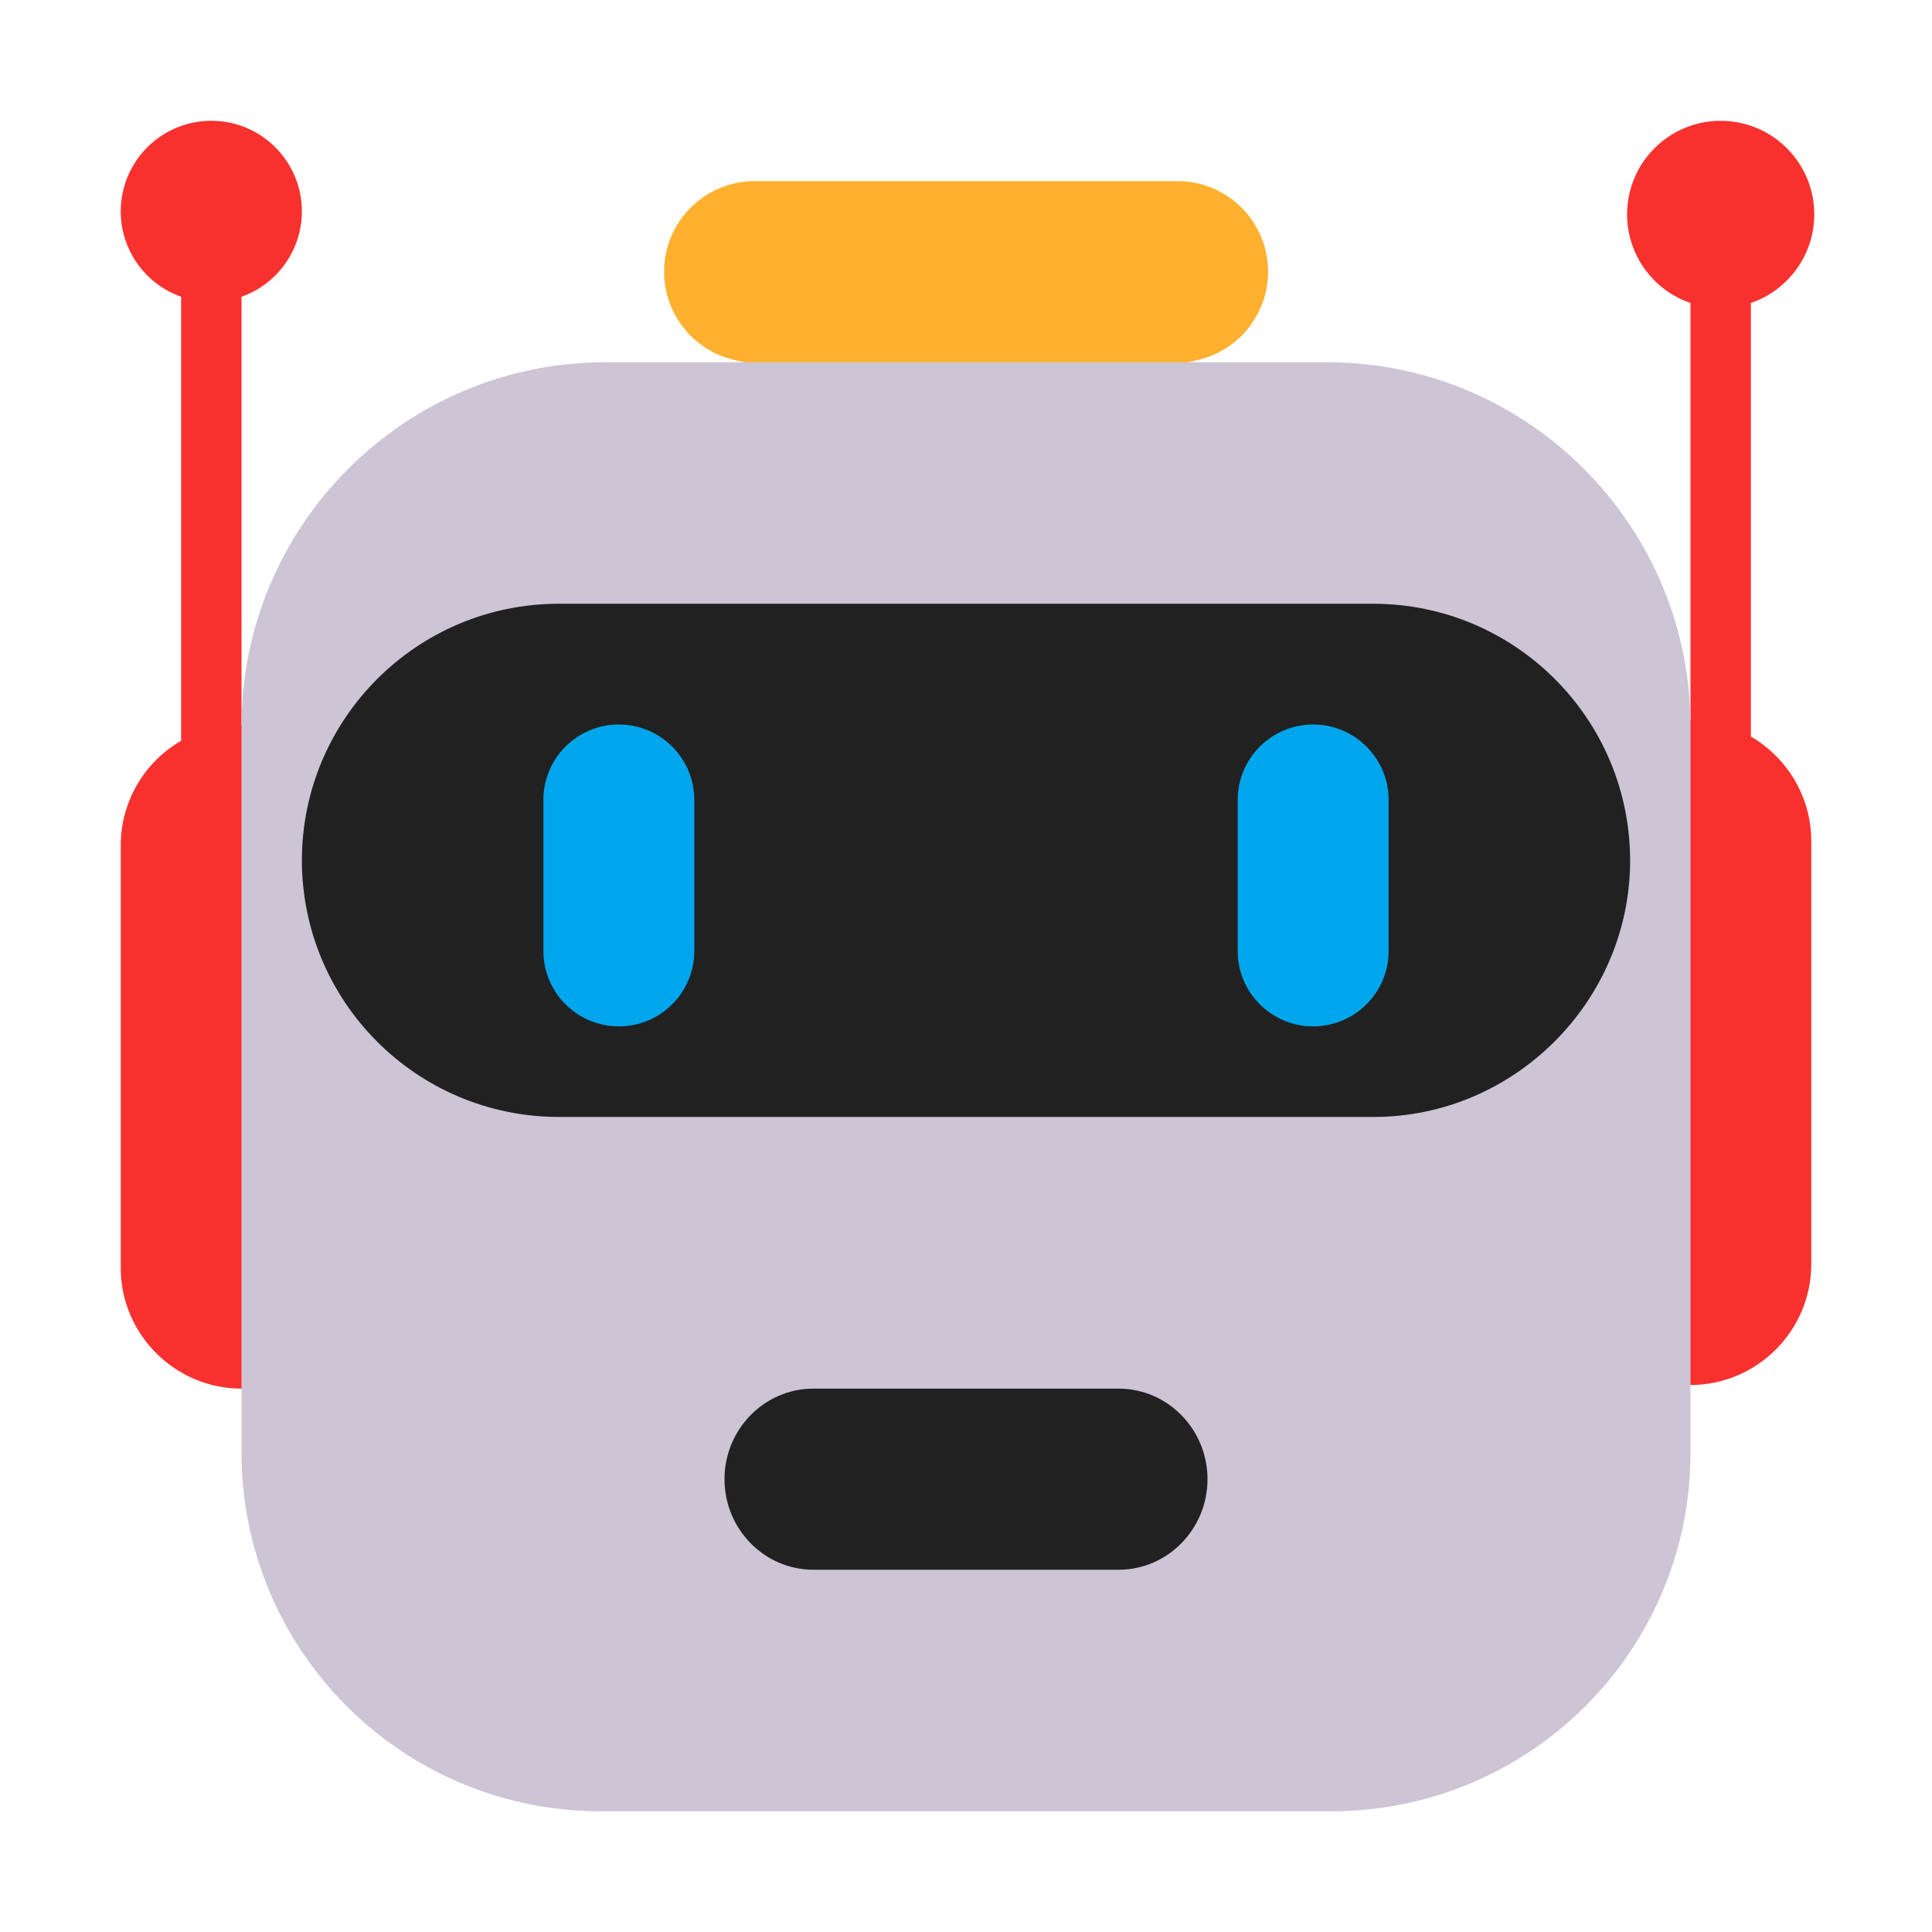
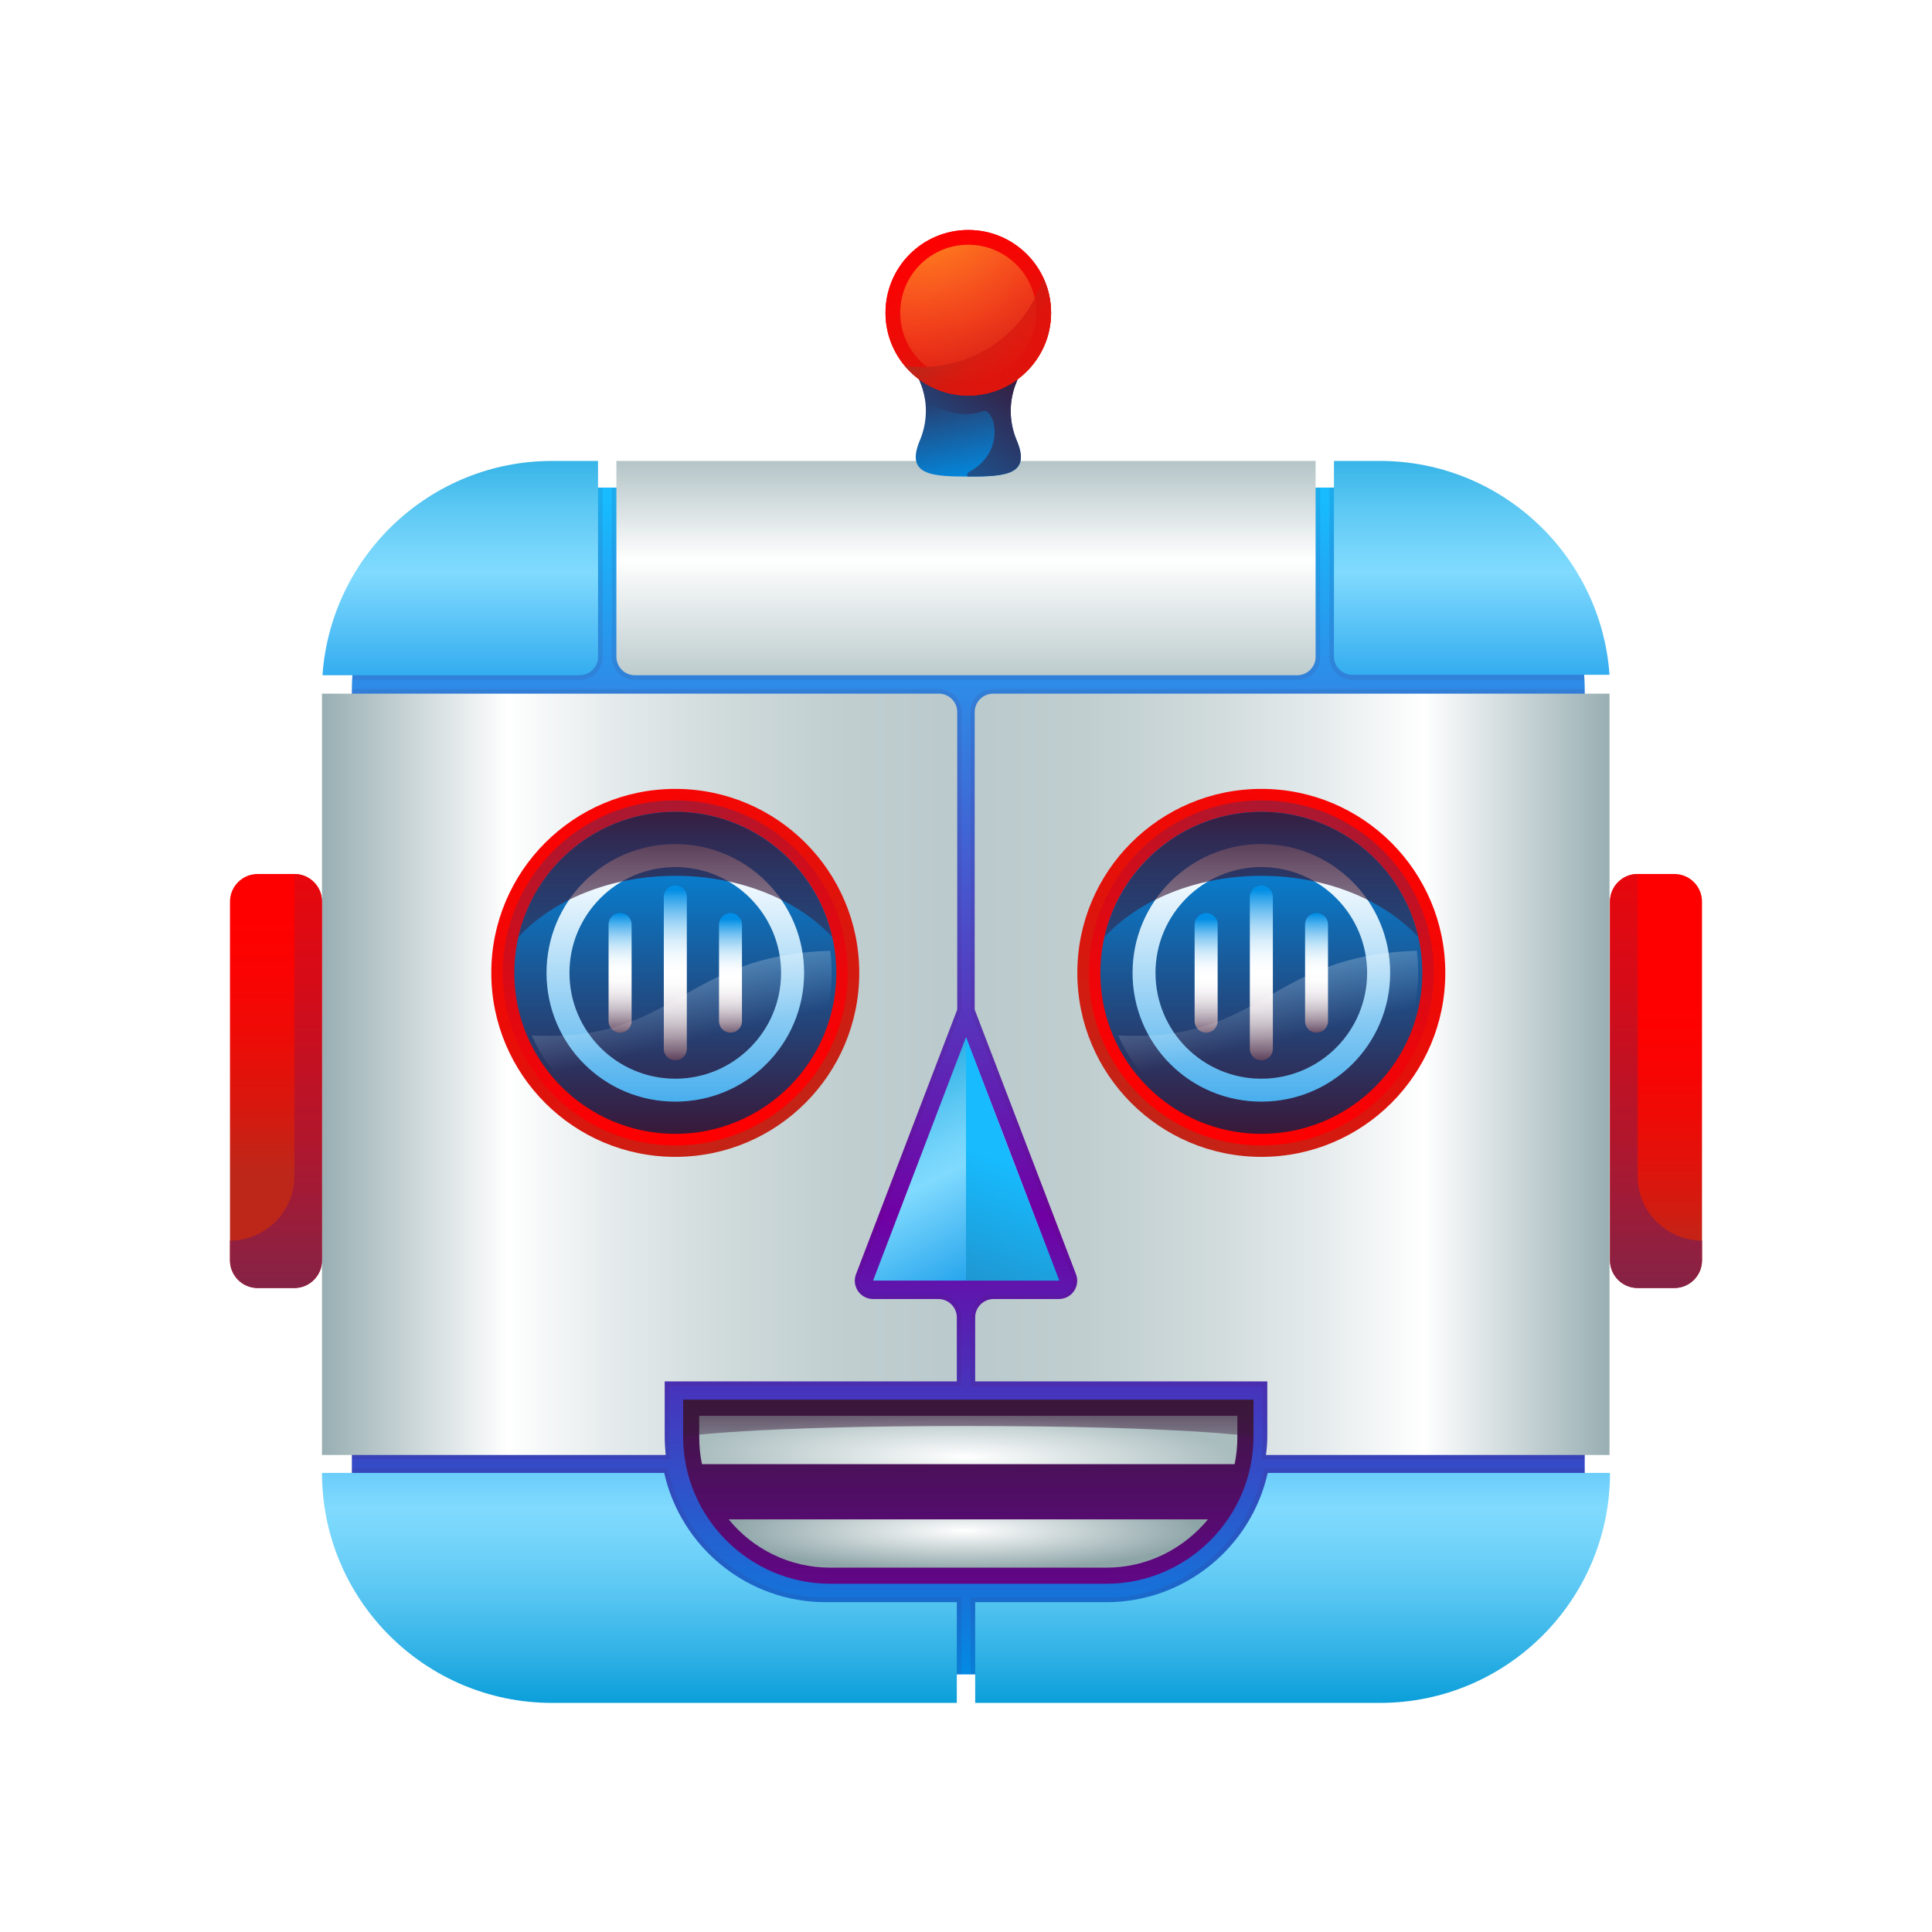
- <svg xmlns="http://www.w3.org/2000/svg" width="32" height="32" viewBox="0 0 32 32">
-   <g fill="none">
-     <path fill="#F8312F" d="M5 3.5a1.5 1.5 0 0 1-1 1.415V12l2.16 5.487L4 23c-1.1 0-2-.9-2-1.998v-7.004a2 2 0 0 1 1-1.728V4.915A1.5 1.5 0 1 1 5 3.5Zm25.05.05c0 .681-.44 1.26-1.05 1.468V12.2c.597.347 1 .994 1 1.73v7.01c0 1.1-.9 2-2 2l-2.94-5.68L28 11.93V5.018a1.55 1.55 0 1 1 2.05-1.468Z" />
-     <path fill="#FFB02E" d="M11 4.5A1.5 1.5 0 0 1 12.5 3h7a1.5 1.5 0 0 1 .43 2.938c-.277.082-.57.104-.847.186l-3.053.904l-3.12-.908c-.272-.08-.56-.1-.832-.18A1.5 1.5 0 0 1 11 4.5Z" />
-     <path fill="#CDC4D6" d="M22.05 30H9.95C6.66 30 4 27.34 4 24.05V12.03C4 8.7 6.7 6 10.03 6h11.95C25.3 6 28 8.7 28 12.03v12.03c0 3.28-2.66 5.94-5.95 5.94Z" />
-     <path fill="#212121" d="M9.247 18.5h13.506c2.33 0 4.247-1.919 4.247-4.25A4.257 4.257 0 0 0 22.753 10H9.247A4.257 4.257 0 0 0 5 14.25a4.257 4.257 0 0 0 4.247 4.25Zm4.225 7.5h5.056C19.34 26 20 25.326 20 24.5s-.66-1.5-1.472-1.5h-5.056C12.66 23 12 23.674 12 24.5s.66 1.5 1.472 1.5Z" />
-     <path fill="#00A6ED" d="M10.25 12C9.56 12 9 12.56 9 13.25v2.5a1.25 1.25 0 1 0 2.5 0v-2.5c0-.69-.56-1.25-1.25-1.25Zm11.5 0c-.69 0-1.25.56-1.25 1.25v2.5a1.25 1.25 0 1 0 2.5 0v-2.5c0-.69-.56-1.25-1.25-1.25Z" />
+ <svg xmlns="http://www.w3.org/2000/svg" width="800px" height="800px" viewBox="0 0 24 24" fill="none">
+   <path d="M6.886 6.057C5.497 6.057 4.371 7.183 4.371 8.571V18.286C4.371 19.674 5.497 20.8 6.886 20.8H17.172C18.56 20.8 19.686 19.674 19.686 18.286V8.571C19.686 7.183 18.56 6.057 17.172 6.057H6.886Z" fill="url(#paint0_linear)" />
+   <g opacity="0.3">
+     <path opacity="0.3" d="M17.171 6.057H16.514V8.16C16.514 8.32 16.64 8.446 16.8 8.446H19.68C19.617 7.114 18.514 6.057 17.171 6.057Z" fill="#4F0940" />
+     <path opacity="0.3" d="M7.6 6.057V8.16C7.6 8.32 7.726 8.446 7.886 8.446H16.114C16.274 8.446 16.4 8.32 16.4 8.16V6.057H7.6Z" fill="#4F0940" />
+     <path opacity="0.3" d="M6.886 6.057C5.543 6.057 4.44 7.114 4.377 8.446H7.2C7.36 8.446 7.486 8.32 7.486 8.16V6.057H6.886Z" fill="#4F0940" />
+     <path opacity="0.3" d="M12.057 8.846V12.554L13.314 15.851C13.337 15.903 13.326 15.96 13.297 16.012C13.269 16.063 13.211 16.086 13.154 16.086H12.343C12.183 16.086 12.057 16.212 12.057 16.372V17.223H15.686V17.852C15.686 17.92 15.68 17.994 15.674 18.069L15.669 18.131H19.686V8.571C19.686 8.566 19.686 8.56 19.686 8.56H12.343C12.183 8.56 12.057 8.686 12.057 8.846Z" fill="#4F0940" />
+     <path opacity="0.3" d="M19.686 18.24H15.703L15.691 18.285C15.486 19.188 14.669 19.846 13.743 19.846H12.057V20.8H17.172C18.56 20.8 19.686 19.674 19.686 18.285V18.24Z" fill="#4F0940" />
+     <path opacity="0.3" d="M11.657 8.56H4.371C4.371 8.566 4.371 8.571 4.371 8.571V18.126H8.331L8.326 18.063C8.32 17.989 8.314 17.914 8.314 17.846V17.217H11.943V16.366C11.943 16.206 11.817 16.08 11.657 16.08H10.846C10.789 16.08 10.737 16.052 10.703 16.006C10.669 15.96 10.663 15.903 10.686 15.846L11.943 12.549V8.84C11.943 8.686 11.817 8.56 11.657 8.56Z" fill="#4F0940" />
+     <path opacity="0.3" d="M8.309 18.285L8.297 18.24H4.371V18.285C4.371 19.674 5.497 20.8 6.886 20.8H11.943V19.846H10.257C9.331 19.846 8.509 19.194 8.309 18.285Z" fill="#4F0940" />
  </g>
+   <path d="M21.143 11.2V15.657C21.143 15.845 20.989 16 20.8 16H20.343C20.154 16 20 15.845 20 15.657V11.2C20 11.011 20.154 10.857 20.343 10.857H20.8C20.989 10.857 21.143 11.011 21.143 11.2Z" fill="url(#paint1_linear)" />
+   <path d="M4 11.2V15.657C4 15.845 3.846 16 3.657 16H3.2C3.011 16 2.857 15.845 2.857 15.657V11.2C2.857 11.011 3.011 10.857 3.2 10.857H3.657C3.846 10.857 4 11.011 4 11.2Z" fill="url(#paint2_linear)" />
+   <path d="M20 11.2V15.657C20 15.845 20.154 16 20.343 16H20.8C20.989 16 21.143 15.845 21.143 15.657V15.411C20.703 15.411 20.343 15.051 20.343 14.611V10.857C20.154 10.857 20 11.011 20 11.2Z" fill="url(#paint3_linear)" />
+   <path d="M15.748 18.297C15.543 19.217 14.72 19.903 13.743 19.903H12.114V21.154H17.143C18.72 21.154 20 19.874 20 18.297H15.748Z" fill="url(#paint4_linear)" />
+   <path d="M17.143 5.726H16.571V8.154C16.571 8.28 16.674 8.383 16.8 8.383H19.994C19.891 6.903 18.651 5.726 17.143 5.726Z" fill="url(#paint5_linear)" />
+   <path d="M4.006 8.388H7.2C7.326 8.388 7.429 8.286 7.429 8.16V5.726H6.857C5.349 5.726 4.109 6.903 4.006 8.388Z" fill="url(#paint6_linear)" />
+   <path d="M7.886 8.388H16.114C16.24 8.388 16.343 8.286 16.343 8.16V5.726H7.657V8.154C7.657 8.286 7.76 8.388 7.886 8.388Z" fill="url(#paint7_linear)" />
+   <path d="M8.257 17.845V17.16H11.886V16.365C11.886 16.24 11.783 16.137 11.657 16.137H10.846C10.686 16.137 10.577 15.977 10.634 15.828L11.891 12.542V8.845C11.891 8.72 11.789 8.617 11.663 8.617H4V18.074H8.269C8.263 18 8.257 17.925 8.257 17.845Z" fill="url(#paint8_linear)" />
+   <path d="M15.743 17.845V17.16H12.114V16.365C12.114 16.24 12.217 16.137 12.343 16.137H13.154C13.314 16.137 13.423 15.977 13.366 15.828L12.108 12.542V8.845C12.108 8.72 12.211 8.617 12.337 8.617H19.994V18.074H15.726C15.737 18 15.743 17.925 15.743 17.845Z" fill="url(#paint9_linear)" />
+   <path d="M8.251 18.297C8.457 19.217 9.28 19.903 10.257 19.903H11.886V21.154H6.857C5.28 21.154 4 19.874 4 18.297H8.251Z" fill="url(#paint10_linear)" />
+   <path d="M8.389 14.371C9.651 14.371 10.674 13.348 10.674 12.085C10.674 10.823 9.651 9.8 8.389 9.8C7.126 9.8 6.103 10.823 6.103 12.085C6.103 13.348 7.126 14.371 8.389 14.371Z" fill="url(#paint11_linear)" />
+   <path d="M8.389 14.229C9.572 14.229 10.531 13.269 10.531 12.086C10.531 10.902 9.572 9.943 8.389 9.943C7.205 9.943 6.246 10.902 6.246 12.086C6.246 13.269 7.205 14.229 8.389 14.229Z" fill="url(#paint12_linear)" />
+   <path d="M8.389 14.085C9.493 14.085 10.389 13.19 10.389 12.085C10.389 10.981 9.493 10.085 8.389 10.085C7.284 10.085 6.389 10.981 6.389 12.085C6.389 13.19 7.284 14.085 8.389 14.085Z" fill="url(#paint13_linear)" />
+   <path d="M8.389 10.485C7.503 10.485 6.789 11.2 6.789 12.085C6.789 12.971 7.503 13.685 8.389 13.685C9.274 13.685 9.989 12.971 9.989 12.085C9.989 11.2 9.269 10.485 8.389 10.485ZM8.389 13.4C7.663 13.4 7.074 12.811 7.074 12.085C7.074 11.36 7.663 10.771 8.389 10.771C9.114 10.771 9.703 11.36 9.703 12.085C9.703 12.811 9.114 13.4 8.389 13.4Z" fill="url(#paint14_linear)" />
+   <path d="M8.246 11.143V13.029C8.246 13.109 8.309 13.171 8.389 13.171C8.469 13.171 8.532 13.109 8.532 13.029V11.143C8.532 11.063 8.469 11 8.389 11C8.309 11 8.246 11.063 8.246 11.143Z" fill="url(#paint15_linear)" />
+   <path d="M7.56 11.485V12.685C7.56 12.765 7.623 12.828 7.703 12.828C7.783 12.828 7.846 12.765 7.846 12.685V11.485C7.846 11.405 7.783 11.342 7.703 11.342C7.623 11.342 7.56 11.405 7.56 11.485Z" fill="url(#paint16_linear)" />
+   <path d="M9.217 11.485V12.685C9.217 12.765 9.154 12.828 9.074 12.828C8.994 12.828 8.932 12.765 8.932 12.685V11.485C8.932 11.405 8.994 11.342 9.074 11.342C9.149 11.342 9.217 11.405 9.217 11.485Z" fill="url(#paint17_linear)" />
+   <path d="M8.389 10.88C9.2 10.88 9.914 11.183 10.337 11.64C10.132 10.748 9.337 10.085 8.389 10.085C7.44 10.085 6.64 10.748 6.44 11.64C6.863 11.183 7.577 10.88 8.389 10.88Z" fill="url(#paint18_linear)" />
+   <path d="M15.669 14.371C16.931 14.371 17.954 13.348 17.954 12.085C17.954 10.823 16.931 9.8 15.669 9.8C14.406 9.8 13.383 10.823 13.383 12.085C13.383 13.348 14.406 14.371 15.669 14.371Z" fill="url(#paint19_linear)" />
+   <path d="M15.669 14.229C16.852 14.229 17.811 13.269 17.811 12.086C17.811 10.902 16.852 9.943 15.669 9.943C14.485 9.943 13.526 10.902 13.526 12.086C13.526 13.269 14.485 14.229 15.669 14.229Z" fill="url(#paint20_linear)" />
+   <path d="M15.669 14.085C16.773 14.085 17.669 13.19 17.669 12.085C17.669 10.981 16.773 10.085 15.669 10.085C14.564 10.085 13.669 10.981 13.669 12.085C13.669 13.19 14.564 14.085 15.669 14.085Z" fill="url(#paint21_linear)" />
+   <path d="M14.069 12.085C14.069 12.971 14.783 13.685 15.669 13.685C16.554 13.685 17.269 12.971 17.269 12.085C17.269 11.2 16.554 10.485 15.669 10.485C14.789 10.485 14.069 11.2 14.069 12.085ZM14.354 12.085C14.354 11.36 14.943 10.771 15.669 10.771C16.394 10.771 16.983 11.36 16.983 12.085C16.983 12.811 16.394 13.4 15.669 13.4C14.943 13.4 14.354 12.811 14.354 12.085Z" fill="url(#paint22_linear)" />
+   <path d="M15.812 11.143V13.029C15.812 13.109 15.749 13.171 15.669 13.171C15.589 13.171 15.526 13.109 15.526 13.029V11.143C15.526 11.063 15.589 11 15.669 11C15.749 11 15.812 11.063 15.812 11.143Z" fill="url(#paint23_linear)" />
+   <path d="M16.497 11.485V12.685C16.497 12.765 16.434 12.828 16.354 12.828C16.274 12.828 16.212 12.765 16.212 12.685V11.485C16.212 11.405 16.274 11.342 16.354 11.342C16.434 11.342 16.497 11.405 16.497 11.485Z" fill="url(#paint24_linear)" />
+   <path d="M14.84 11.485V12.685C14.84 12.765 14.903 12.828 14.983 12.828C15.063 12.828 15.126 12.765 15.126 12.685V11.485C15.126 11.405 15.063 11.342 14.983 11.342C14.909 11.342 14.84 11.405 14.84 11.485Z" fill="url(#paint25_linear)" />
+   <path d="M15.669 10.88C14.857 10.88 14.143 11.183 13.72 11.64C13.926 10.748 14.72 10.085 15.669 10.085C16.617 10.085 17.417 10.748 17.617 11.64C17.194 11.183 16.48 10.88 15.669 10.88Z" fill="url(#paint26_linear)" />
+   <path d="M6.606 12.863C6.903 13.548 7.589 14.028 8.389 14.028C9.463 14.028 10.332 13.16 10.332 12.085C10.332 11.994 10.326 11.902 10.314 11.811C8.463 11.868 8.406 12.954 6.606 12.863Z" fill="url(#paint27_linear)" />
+   <path d="M13.892 12.863C14.189 13.548 14.874 14.028 15.675 14.028C16.749 14.028 17.617 13.16 17.617 12.085C17.617 11.994 17.612 11.902 17.6 11.811C15.749 11.868 15.692 12.954 13.892 12.863Z" fill="url(#paint28_linear)" />
+   <path d="M12 12.885L10.846 15.908H13.16L12 12.885Z" fill="url(#paint29_linear)" />
+   <path d="M12 15.908V12.885L13.154 15.908H12Z" fill="url(#paint30_linear)" />
+   <path d="M8.486 17.388V17.845C8.486 18.851 9.309 19.674 10.314 19.674H13.743C14.749 19.674 15.571 18.851 15.571 17.845V17.388H8.486Z" fill="url(#paint31_linear)" />
+   <path d="M15.337 18.188C15.36 18.08 15.371 17.965 15.371 17.846V17.588H8.686V17.846C8.686 17.965 8.697 18.08 8.72 18.188H15.337Z" fill="url(#paint32_radial)" />
+   <path d="M8.486 17.845C8.486 17.845 9.314 17.714 12 17.714C14.686 17.714 15.571 17.845 15.571 17.845V17.388H8.486V17.845Z" fill="url(#paint33_linear)" />
+   <path d="M15.006 18.874H9.052C9.349 19.24 9.806 19.474 10.314 19.474H13.743C14.252 19.474 14.703 19.24 15.006 18.874Z" fill="url(#paint34_radial)" />
+   <path d="M12.028 5.92C11.56 5.92 11.246 5.897 11.428 5.468C11.526 5.234 11.526 4.971 11.428 4.743C11.246 4.314 11.56 3.84 12.028 3.84C12.497 3.84 12.811 4.314 12.629 4.743C12.531 4.977 12.531 5.24 12.629 5.468C12.811 5.897 12.497 5.92 12.028 5.92Z" fill="url(#paint35_linear)" />
+   <path d="M11.377 4.429C11.371 4.532 11.383 4.634 11.429 4.737C11.457 4.806 11.48 4.88 11.492 4.954C11.76 5.189 12.08 5.16 12.206 5.109C12.354 5.052 12.509 5.606 12.046 5.857C12.006 5.88 12.006 5.92 12.029 5.92C12.497 5.92 12.812 5.897 12.629 5.469C12.531 5.234 12.531 4.972 12.629 4.743C12.691 4.6 12.691 4.452 12.657 4.32L11.943 4.103L11.377 4.429Z" fill="url(#paint36_linear)" />
+   <path d="M12.029 4.914C12.597 4.914 13.057 4.454 13.057 3.886C13.057 3.317 12.597 2.857 12.029 2.857C11.46 2.857 11 3.317 11 3.886C11 4.454 11.46 4.914 12.029 4.914Z" fill="#FF0000" />
+   <path d="M12.029 4.914C12.597 4.914 13.057 4.454 13.057 3.886C13.057 3.317 12.597 2.857 12.029 2.857C11.46 2.857 11 3.317 11 3.886C11 4.454 11.46 4.914 12.029 4.914Z" fill="url(#paint37_linear)" />
+   <path opacity="0.75" d="M12.028 4.731C12.495 4.731 12.874 4.352 12.874 3.885C12.874 3.418 12.495 3.04 12.028 3.04C11.561 3.04 11.183 3.418 11.183 3.885C11.183 4.352 11.561 4.731 12.028 4.731Z" fill="url(#paint38_radial)" />
+   <path d="M4 11.2V15.657C4 15.845 3.846 16 3.657 16H3.2C3.011 16 2.857 15.845 2.857 15.657V15.411C3.297 15.411 3.657 15.051 3.657 14.611V10.857C3.846 10.857 4 11.011 4 11.2Z" fill="url(#paint39_linear)" />
+   <path d="M12.96 3.451C12.76 4.091 12.16 4.56 11.451 4.56C11.377 4.56 11.309 4.554 11.24 4.543C11.429 4.771 11.714 4.914 12.029 4.914C12.594 4.914 13.057 4.451 13.057 3.885C13.057 3.731 13.023 3.583 12.96 3.451Z" fill="url(#paint40_linear)" />
+   <defs>
+     <linearGradient id="paint0_linear" x1="12.029" y1="20.952" x2="12.029" y2="6.233" gradientUnits="userSpaceOnUse">
+       <stop stop-color="#008EE6" />
+       <stop offset="0.397" stop-color="#7000A3" />
+       <stop offset="1" stop-color="#17BBFE" />
+     </linearGradient>
+     <linearGradient id="paint1_linear" x1="20.571" y1="15.609" x2="20.571" y2="12.425" gradientUnits="userSpaceOnUse">
+       <stop stop-color="#BD2719" />
+       <stop offset="0.215" stop-color="#D41A10" />
+       <stop offset="0.505" stop-color="#EC0C07" />
+       <stop offset="0.774" stop-color="#FA0302" />
+       <stop offset="1" stop-color="#FF0000" />
+     </linearGradient>
+     <linearGradient id="paint2_linear" x1="3.429" y1="14.552" x2="3.429" y2="11.348" gradientUnits="userSpaceOnUse">
+       <stop stop-color="#BD2719" />
+       <stop offset="0.215" stop-color="#D41A10" />
+       <stop offset="0.505" stop-color="#EC0C07" />
+       <stop offset="0.774" stop-color="#FA0302" />
+       <stop offset="1" stop-color="#FF0000" />
+     </linearGradient>
+     <linearGradient id="paint3_linear" x1="20.571" y1="17.333" x2="20.571" y2="7.783" gradientUnits="userSpaceOnUse">
+       <stop stop-color="#612D5B" />
+       <stop offset="0.148" stop-color="#872245" />
+       <stop offset="0.339" stop-color="#B2162C" />
+       <stop offset="0.524" stop-color="#D30C19" />
+       <stop offset="0.701" stop-color="#EB060B" />
+       <stop offset="0.863" stop-color="#FA0103" />
+       <stop offset="1" stop-color="#FF0000" />
+     </linearGradient>
+     <linearGradient id="paint4_linear" x1="16.057" y1="16.152" x2="16.057" y2="21.338" gradientUnits="userSpaceOnUse">
+       <stop stop-color="#008EE6" />
+       <stop offset="0.497" stop-color="#80DAFE" />
+       <stop offset="0.568" stop-color="#76D5FB" />
+       <stop offset="0.689" stop-color="#5CC8F3" />
+       <stop offset="0.843" stop-color="#32B2E6" />
+       <stop offset="1" stop-color="#0099D6" />
+     </linearGradient>
+     <linearGradient id="paint5_linear" x1="18.282" y1="9.238" x2="18.282" y2="4.983" gradientUnits="userSpaceOnUse">
+       <stop stop-color="#008EE6" />
+       <stop offset="0.497" stop-color="#80DAFE" />
+       <stop offset="0.568" stop-color="#76D5FB" />
+       <stop offset="0.689" stop-color="#5CC8F3" />
+       <stop offset="0.843" stop-color="#32B2E6" />
+       <stop offset="1" stop-color="#0099D6" />
+     </linearGradient>
+     <linearGradient id="paint6_linear" x1="5.718" y1="9.238" x2="5.718" y2="4.983" gradientUnits="userSpaceOnUse">
+       <stop stop-color="#008EE6" />
+       <stop offset="0.497" stop-color="#80DAFE" />
+       <stop offset="0.568" stop-color="#76D5FB" />
+       <stop offset="0.689" stop-color="#5CC8F3" />
+       <stop offset="0.843" stop-color="#32B2E6" />
+       <stop offset="1" stop-color="#0099D6" />
+     </linearGradient>
+     <linearGradient id="paint7_linear" x1="12" y1="8.438" x2="12" y2="5.293" gradientUnits="userSpaceOnUse">
+       <stop stop-color="#BBCACC" />
+       <stop offset="0.472" stop-color="white" />
+       <stop offset="1" stop-color="#99AFB3" />
+     </linearGradient>
+     <linearGradient id="paint8_linear" x1="11.754" y1="13.342" x2="4.021" y2="13.342" gradientUnits="userSpaceOnUse">
+       <stop stop-color="#BBCACC" />
+       <stop offset="0.158" stop-color="#C0CED0" />
+       <stop offset="0.342" stop-color="#CED9DA" />
+       <stop offset="0.538" stop-color="#E5EBEC" />
+       <stop offset="0.704" stop-color="white" />
+       <stop offset="1" stop-color="#99AFB3" />
+     </linearGradient>
+     <linearGradient id="paint9_linear" x1="12.246" y1="13.342" x2="19.979" y2="13.342" gradientUnits="userSpaceOnUse">
+       <stop stop-color="#BBCACC" />
+       <stop offset="0.158" stop-color="#C0CED0" />
+       <stop offset="0.342" stop-color="#CED9DA" />
+       <stop offset="0.538" stop-color="#E5EBEC" />
+       <stop offset="0.704" stop-color="white" />
+       <stop offset="1" stop-color="#99AFB3" />
+     </linearGradient>
+     <linearGradient id="paint10_linear" x1="7.943" y1="16.152" x2="7.943" y2="21.338" gradientUnits="userSpaceOnUse">
+       <stop stop-color="#008EE6" />
+       <stop offset="0.497" stop-color="#80DAFE" />
+       <stop offset="0.568" stop-color="#76D5FB" />
+       <stop offset="0.689" stop-color="#5CC8F3" />
+       <stop offset="0.843" stop-color="#32B2E6" />
+       <stop offset="1" stop-color="#0099D6" />
+     </linearGradient>
+     <linearGradient id="paint11_linear" x1="9.822" y1="14.246" x2="6.308" y2="8.96" gradientUnits="userSpaceOnUse">
+       <stop stop-color="#BD2719" />
+       <stop offset="0.215" stop-color="#D41A10" />
+       <stop offset="0.505" stop-color="#EC0C07" />
+       <stop offset="0.774" stop-color="#FA0302" />
+       <stop offset="1" stop-color="#FF0000" />
+     </linearGradient>
+     <linearGradient id="paint12_linear" x1="7.316" y1="8.179" x2="9.011" y2="14.369" gradientUnits="userSpaceOnUse">
+       <stop stop-color="#612D5B" />
+       <stop offset="0.148" stop-color="#872245" />
+       <stop offset="0.339" stop-color="#B2162C" />
+       <stop offset="0.524" stop-color="#D30C19" />
+       <stop offset="0.701" stop-color="#EB060B" />
+       <stop offset="0.863" stop-color="#FA0103" />
+       <stop offset="1" stop-color="#FF0000" />
+     </linearGradient>
+     <linearGradient id="paint13_linear" x1="8.386" y1="10.295" x2="8.386" y2="14.112" gradientUnits="userSpaceOnUse">
+       <stop stop-color="#008EE6" />
+       <stop offset="1" stop-color="#391838" />
+     </linearGradient>
+     <linearGradient id="paint14_linear" x1="8.386" y1="14.868" x2="8.386" y2="10.744" gradientUnits="userSpaceOnUse">
+       <stop stop-color="#008EE6" />
+       <stop offset="1" stop-color="white" />
+     </linearGradient>
+     <linearGradient id="paint15_linear" x1="8.386" y1="11.052" x2="8.386" y2="13.29" gradientUnits="userSpaceOnUse">
+       <stop stop-color="#008EE6" />
+       <stop offset="0.051" stop-color="#34A5EB" />
+       <stop offset="0.111" stop-color="#69BDF0" />
+       <stop offset="0.171" stop-color="#97D1F5" />
+       <stop offset="0.231" stop-color="#BCE2F8" />
+       <stop offset="0.291" stop-color="#DAEEFB" />
+       <stop offset="0.35" stop-color="#EEF8FD" />
+       <stop offset="0.408" stop-color="#FBFDFF" />
+       <stop offset="0.463" stop-color="white" />
+       <stop offset="0.531" stop-color="#FBFBFB" />
+       <stop offset="0.602" stop-color="#F1EEF1" />
+       <stop offset="0.674" stop-color="#DFDADF" />
+       <stop offset="0.746" stop-color="#C6BDC6" />
+       <stop offset="0.819" stop-color="#A697A5" />
+       <stop offset="0.893" stop-color="#7F697E" />
+       <stop offset="0.966" stop-color="#513450" />
+       <stop offset="1" stop-color="#391838" />
+     </linearGradient>
+     <linearGradient id="paint16_linear" x1="7.7" y1="11.352" x2="7.7" y2="12.939" gradientUnits="userSpaceOnUse">
+       <stop stop-color="#008EE6" />
+       <stop offset="0.051" stop-color="#34A5EB" />
+       <stop offset="0.111" stop-color="#69BDF0" />
+       <stop offset="0.171" stop-color="#97D1F5" />
+       <stop offset="0.231" stop-color="#BCE2F8" />
+       <stop offset="0.291" stop-color="#DAEEFB" />
+       <stop offset="0.35" stop-color="#EEF8FD" />
+       <stop offset="0.408" stop-color="#FBFDFF" />
+       <stop offset="0.463" stop-color="white" />
+       <stop offset="0.531" stop-color="#FBFBFB" />
+       <stop offset="0.602" stop-color="#F1EEF1" />
+       <stop offset="0.674" stop-color="#DFDADF" />
+       <stop offset="0.746" stop-color="#C6BDC6" />
+       <stop offset="0.819" stop-color="#A697A5" />
+       <stop offset="0.893" stop-color="#7F697E" />
+       <stop offset="0.966" stop-color="#513450" />
+       <stop offset="1" stop-color="#391838" />
+     </linearGradient>
+     <linearGradient id="paint17_linear" x1="9.072" y1="11.416" x2="9.072" y2="12.976" gradientUnits="userSpaceOnUse">
+       <stop stop-color="#008EE6" />
+       <stop offset="0.051" stop-color="#34A5EB" />
+       <stop offset="0.111" stop-color="#69BDF0" />
+       <stop offset="0.171" stop-color="#97D1F5" />
+       <stop offset="0.231" stop-color="#BCE2F8" />
+       <stop offset="0.291" stop-color="#DAEEFB" />
+       <stop offset="0.35" stop-color="#EEF8FD" />
+       <stop offset="0.408" stop-color="#FBFDFF" />
+       <stop offset="0.463" stop-color="white" />
+       <stop offset="0.531" stop-color="#FBFBFB" />
+       <stop offset="0.602" stop-color="#F1EEF1" />
+       <stop offset="0.674" stop-color="#DFDADF" />
+       <stop offset="0.746" stop-color="#C6BDC6" />
+       <stop offset="0.819" stop-color="#A697A5" />
+       <stop offset="0.893" stop-color="#7F697E" />
+       <stop offset="0.966" stop-color="#513450" />
+       <stop offset="1" stop-color="#391838" />
+     </linearGradient>
+     <linearGradient id="paint18_linear" x1="8.386" y1="9.943" x2="8.386" y2="13.048" gradientUnits="userSpaceOnUse">
+       <stop stop-color="#391838" />
+       <stop offset="1" stop-color="#391838" stop-opacity="0" />
+     </linearGradient>
+     <linearGradient id="paint19_linear" x1="14.235" y1="14.246" x2="17.75" y2="8.96" gradientUnits="userSpaceOnUse">
+       <stop stop-color="#BD2719" />
+       <stop offset="0.215" stop-color="#D41A10" />
+       <stop offset="0.505" stop-color="#EC0C07" />
+       <stop offset="0.774" stop-color="#FA0302" />
+       <stop offset="1" stop-color="#FF0000" />
+     </linearGradient>
+     <linearGradient id="paint20_linear" x1="16.741" y1="8.179" x2="15.046" y2="14.369" gradientUnits="userSpaceOnUse">
+       <stop stop-color="#612D5B" />
+       <stop offset="0.148" stop-color="#872245" />
+       <stop offset="0.339" stop-color="#B2162C" />
+       <stop offset="0.524" stop-color="#D30C19" />
+       <stop offset="0.701" stop-color="#EB060B" />
+       <stop offset="0.863" stop-color="#FA0103" />
+       <stop offset="1" stop-color="#FF0000" />
+     </linearGradient>
+     <linearGradient id="paint21_linear" x1="15.671" y1="10.295" x2="15.671" y2="14.112" gradientUnits="userSpaceOnUse">
+       <stop stop-color="#008EE6" />
+       <stop offset="1" stop-color="#391838" />
+     </linearGradient>
+     <linearGradient id="paint22_linear" x1="15.671" y1="14.868" x2="15.671" y2="10.744" gradientUnits="userSpaceOnUse">
+       <stop stop-color="#008EE6" />
+       <stop offset="1" stop-color="white" />
+     </linearGradient>
+     <linearGradient id="paint23_linear" x1="15.671" y1="11.052" x2="15.671" y2="13.29" gradientUnits="userSpaceOnUse">
+       <stop stop-color="#008EE6" />
+       <stop offset="0.051" stop-color="#34A5EB" />
+       <stop offset="0.111" stop-color="#69BDF0" />
+       <stop offset="0.171" stop-color="#97D1F5" />
+       <stop offset="0.231" stop-color="#BCE2F8" />
+       <stop offset="0.291" stop-color="#DAEEFB" />
+       <stop offset="0.35" stop-color="#EEF8FD" />
+       <stop offset="0.408" stop-color="#FBFDFF" />
+       <stop offset="0.463" stop-color="white" />
+       <stop offset="0.531" stop-color="#FBFBFB" />
+       <stop offset="0.602" stop-color="#F1EEF1" />
+       <stop offset="0.674" stop-color="#DFDADF" />
+       <stop offset="0.746" stop-color="#C6BDC6" />
+       <stop offset="0.819" stop-color="#A697A5" />
+       <stop offset="0.893" stop-color="#7F697E" />
+       <stop offset="0.966" stop-color="#513450" />
+       <stop offset="1" stop-color="#391838" />
+     </linearGradient>
+     <linearGradient id="paint24_linear" x1="16.357" y1="11.352" x2="16.357" y2="12.939" gradientUnits="userSpaceOnUse">
+       <stop stop-color="#008EE6" />
+       <stop offset="0.051" stop-color="#34A5EB" />
+       <stop offset="0.111" stop-color="#69BDF0" />
+       <stop offset="0.171" stop-color="#97D1F5" />
+       <stop offset="0.231" stop-color="#BCE2F8" />
+       <stop offset="0.291" stop-color="#DAEEFB" />
+       <stop offset="0.35" stop-color="#EEF8FD" />
+       <stop offset="0.408" stop-color="#FBFDFF" />
+       <stop offset="0.463" stop-color="white" />
+       <stop offset="0.531" stop-color="#FBFBFB" />
+       <stop offset="0.602" stop-color="#F1EEF1" />
+       <stop offset="0.674" stop-color="#DFDADF" />
+       <stop offset="0.746" stop-color="#C6BDC6" />
+       <stop offset="0.819" stop-color="#A697A5" />
+       <stop offset="0.893" stop-color="#7F697E" />
+       <stop offset="0.966" stop-color="#513450" />
+       <stop offset="1" stop-color="#391838" />
+     </linearGradient>
+     <linearGradient id="paint25_linear" x1="14.986" y1="11.416" x2="14.986" y2="12.976" gradientUnits="userSpaceOnUse">
+       <stop stop-color="#008EE6" />
+       <stop offset="0.051" stop-color="#34A5EB" />
+       <stop offset="0.111" stop-color="#69BDF0" />
+       <stop offset="0.171" stop-color="#97D1F5" />
+       <stop offset="0.231" stop-color="#BCE2F8" />
+       <stop offset="0.291" stop-color="#DAEEFB" />
+       <stop offset="0.35" stop-color="#EEF8FD" />
+       <stop offset="0.408" stop-color="#FBFDFF" />
+       <stop offset="0.463" stop-color="white" />
+       <stop offset="0.531" stop-color="#FBFBFB" />
+       <stop offset="0.602" stop-color="#F1EEF1" />
+       <stop offset="0.674" stop-color="#DFDADF" />
+       <stop offset="0.746" stop-color="#C6BDC6" />
+       <stop offset="0.819" stop-color="#A697A5" />
+       <stop offset="0.893" stop-color="#7F697E" />
+       <stop offset="0.966" stop-color="#513450" />
+       <stop offset="1" stop-color="#391838" />
+     </linearGradient>
+     <linearGradient id="paint26_linear" x1="15.671" y1="9.943" x2="15.671" y2="13.048" gradientUnits="userSpaceOnUse">
+       <stop stop-color="#391838" />
+       <stop offset="1" stop-color="#391838" stop-opacity="0" />
+     </linearGradient>
+     <linearGradient id="paint27_linear" x1="7.825" y1="9.68" x2="8.596" y2="12.923" gradientUnits="userSpaceOnUse">
+       <stop stop-color="white" />
+       <stop offset="1" stop-color="white" stop-opacity="0" />
+     </linearGradient>
+     <linearGradient id="paint28_linear" x1="15.11" y1="9.68" x2="15.882" y2="12.923" gradientUnits="userSpaceOnUse">
+       <stop stop-color="white" />
+       <stop offset="1" stop-color="white" stop-opacity="0" />
+     </linearGradient>
+     <linearGradient id="paint29_linear" x1="12.44" y1="16.322" x2="10.688" y2="13.008" gradientUnits="userSpaceOnUse">
+       <stop stop-color="#008EE6" />
+       <stop offset="0.497" stop-color="#80DAFE" />
+       <stop offset="0.568" stop-color="#76D5FB" />
+       <stop offset="0.689" stop-color="#5CC8F3" />
+       <stop offset="0.843" stop-color="#32B2E6" />
+       <stop offset="1" stop-color="#0099D6" />
+     </linearGradient>
+     <linearGradient id="paint30_linear" x1="12.55" y1="14.469" x2="10.065" y2="20.969" gradientUnits="userSpaceOnUse">
+       <stop stop-color="#17BBFE" />
+       <stop offset="1" stop-color="#391838" />
+     </linearGradient>
+     <linearGradient id="paint31_linear" x1="12.029" y1="20.59" x2="12.029" y2="17.127" gradientUnits="userSpaceOnUse">
+       <stop stop-color="#7000A3" />
+       <stop offset="1" stop-color="#391838" />
+     </linearGradient>
+     <radialGradient id="paint32_radial" cx="0" cy="0" r="1" gradientUnits="userSpaceOnUse" gradientTransform="translate(12.0004 18.0975) rotate(0.927073) scale(3.34505 0.572731)">
+       <stop offset="0.001" stop-color="white" />
+       <stop offset="1" stop-color="#A9BCBE" />
+     </radialGradient>
+     <linearGradient id="paint33_linear" x1="12.029" y1="17.047" x2="12.029" y2="18.385" gradientUnits="userSpaceOnUse">
+       <stop stop-color="#391838" />
+       <stop offset="1" stop-color="#391838" stop-opacity="0" />
+     </linearGradient>
+     <radialGradient id="paint34_radial" cx="0" cy="0" r="1" gradientUnits="userSpaceOnUse" gradientTransform="translate(11.9747 19.0129) rotate(-0.0651785) scale(2.90626 0.497844)">
+       <stop offset="0.001" stop-color="white" />
+       <stop offset="1" stop-color="#8EA5A8" />
+     </radialGradient>
+     <linearGradient id="paint35_linear" x1="12.214" y1="5.981" x2="11.891" y2="4.38" gradientUnits="userSpaceOnUse">
+       <stop stop-color="#008EE6" />
+       <stop offset="1" stop-color="#391838" />
+     </linearGradient>
+     <linearGradient id="paint36_linear" x1="10.749" y1="6.841" x2="12.494" y2="4.455" gradientUnits="userSpaceOnUse">
+       <stop stop-color="#008EE6" />
+       <stop offset="1" stop-color="#391838" />
+     </linearGradient>
+     <linearGradient id="paint37_linear" x1="12.657" y1="5.274" x2="11.429" y2="2.56" gradientUnits="userSpaceOnUse">
+       <stop stop-color="#BD2719" />
+       <stop offset="0.215" stop-color="#D41A10" />
+       <stop offset="0.505" stop-color="#EC0C07" />
+       <stop offset="0.774" stop-color="#FA0302" />
+       <stop offset="1" stop-color="#FF0000" />
+     </linearGradient>
+     <radialGradient id="paint38_radial" cx="0" cy="0" r="1" gradientUnits="userSpaceOnUse" gradientTransform="translate(11.3466 2.14963) scale(2.75662)">
+       <stop offset="0.001" stop-color="#FFED1C" />
+       <stop offset="0.2" stop-color="#FFEE2B" stop-opacity="0.801" />
+       <stop offset="0.584" stop-color="#FFF254" stop-opacity="0.417" />
+       <stop offset="1" stop-color="#FFF686" stop-opacity="0" />
+     </radialGradient>
+     <linearGradient id="paint39_linear" x1="3.429" y1="17.333" x2="3.429" y2="7.783" gradientUnits="userSpaceOnUse">
+       <stop stop-color="#612D5B" />
+       <stop offset="0.148" stop-color="#872245" />
+       <stop offset="0.339" stop-color="#B2162C" />
+       <stop offset="0.524" stop-color="#D30C19" />
+       <stop offset="0.701" stop-color="#EB060B" />
+       <stop offset="0.863" stop-color="#FA0103" />
+       <stop offset="1" stop-color="#FF0000" />
+     </linearGradient>
+     <linearGradient id="paint40_linear" x1="12.046" y1="3.941" x2="13.303" y2="5.294" gradientUnits="userSpaceOnUse">
+       <stop stop-color="#BD2719" />
+       <stop offset="0.215" stop-color="#D41A10" stop-opacity="0.785" />
+       <stop offset="0.505" stop-color="#EC0C07" stop-opacity="0.495" />
+       <stop offset="0.774" stop-color="#FA0302" stop-opacity="0.226" />
+       <stop offset="1" stop-color="#FF0000" stop-opacity="0" />
+     </linearGradient>
+   </defs>
</svg>
